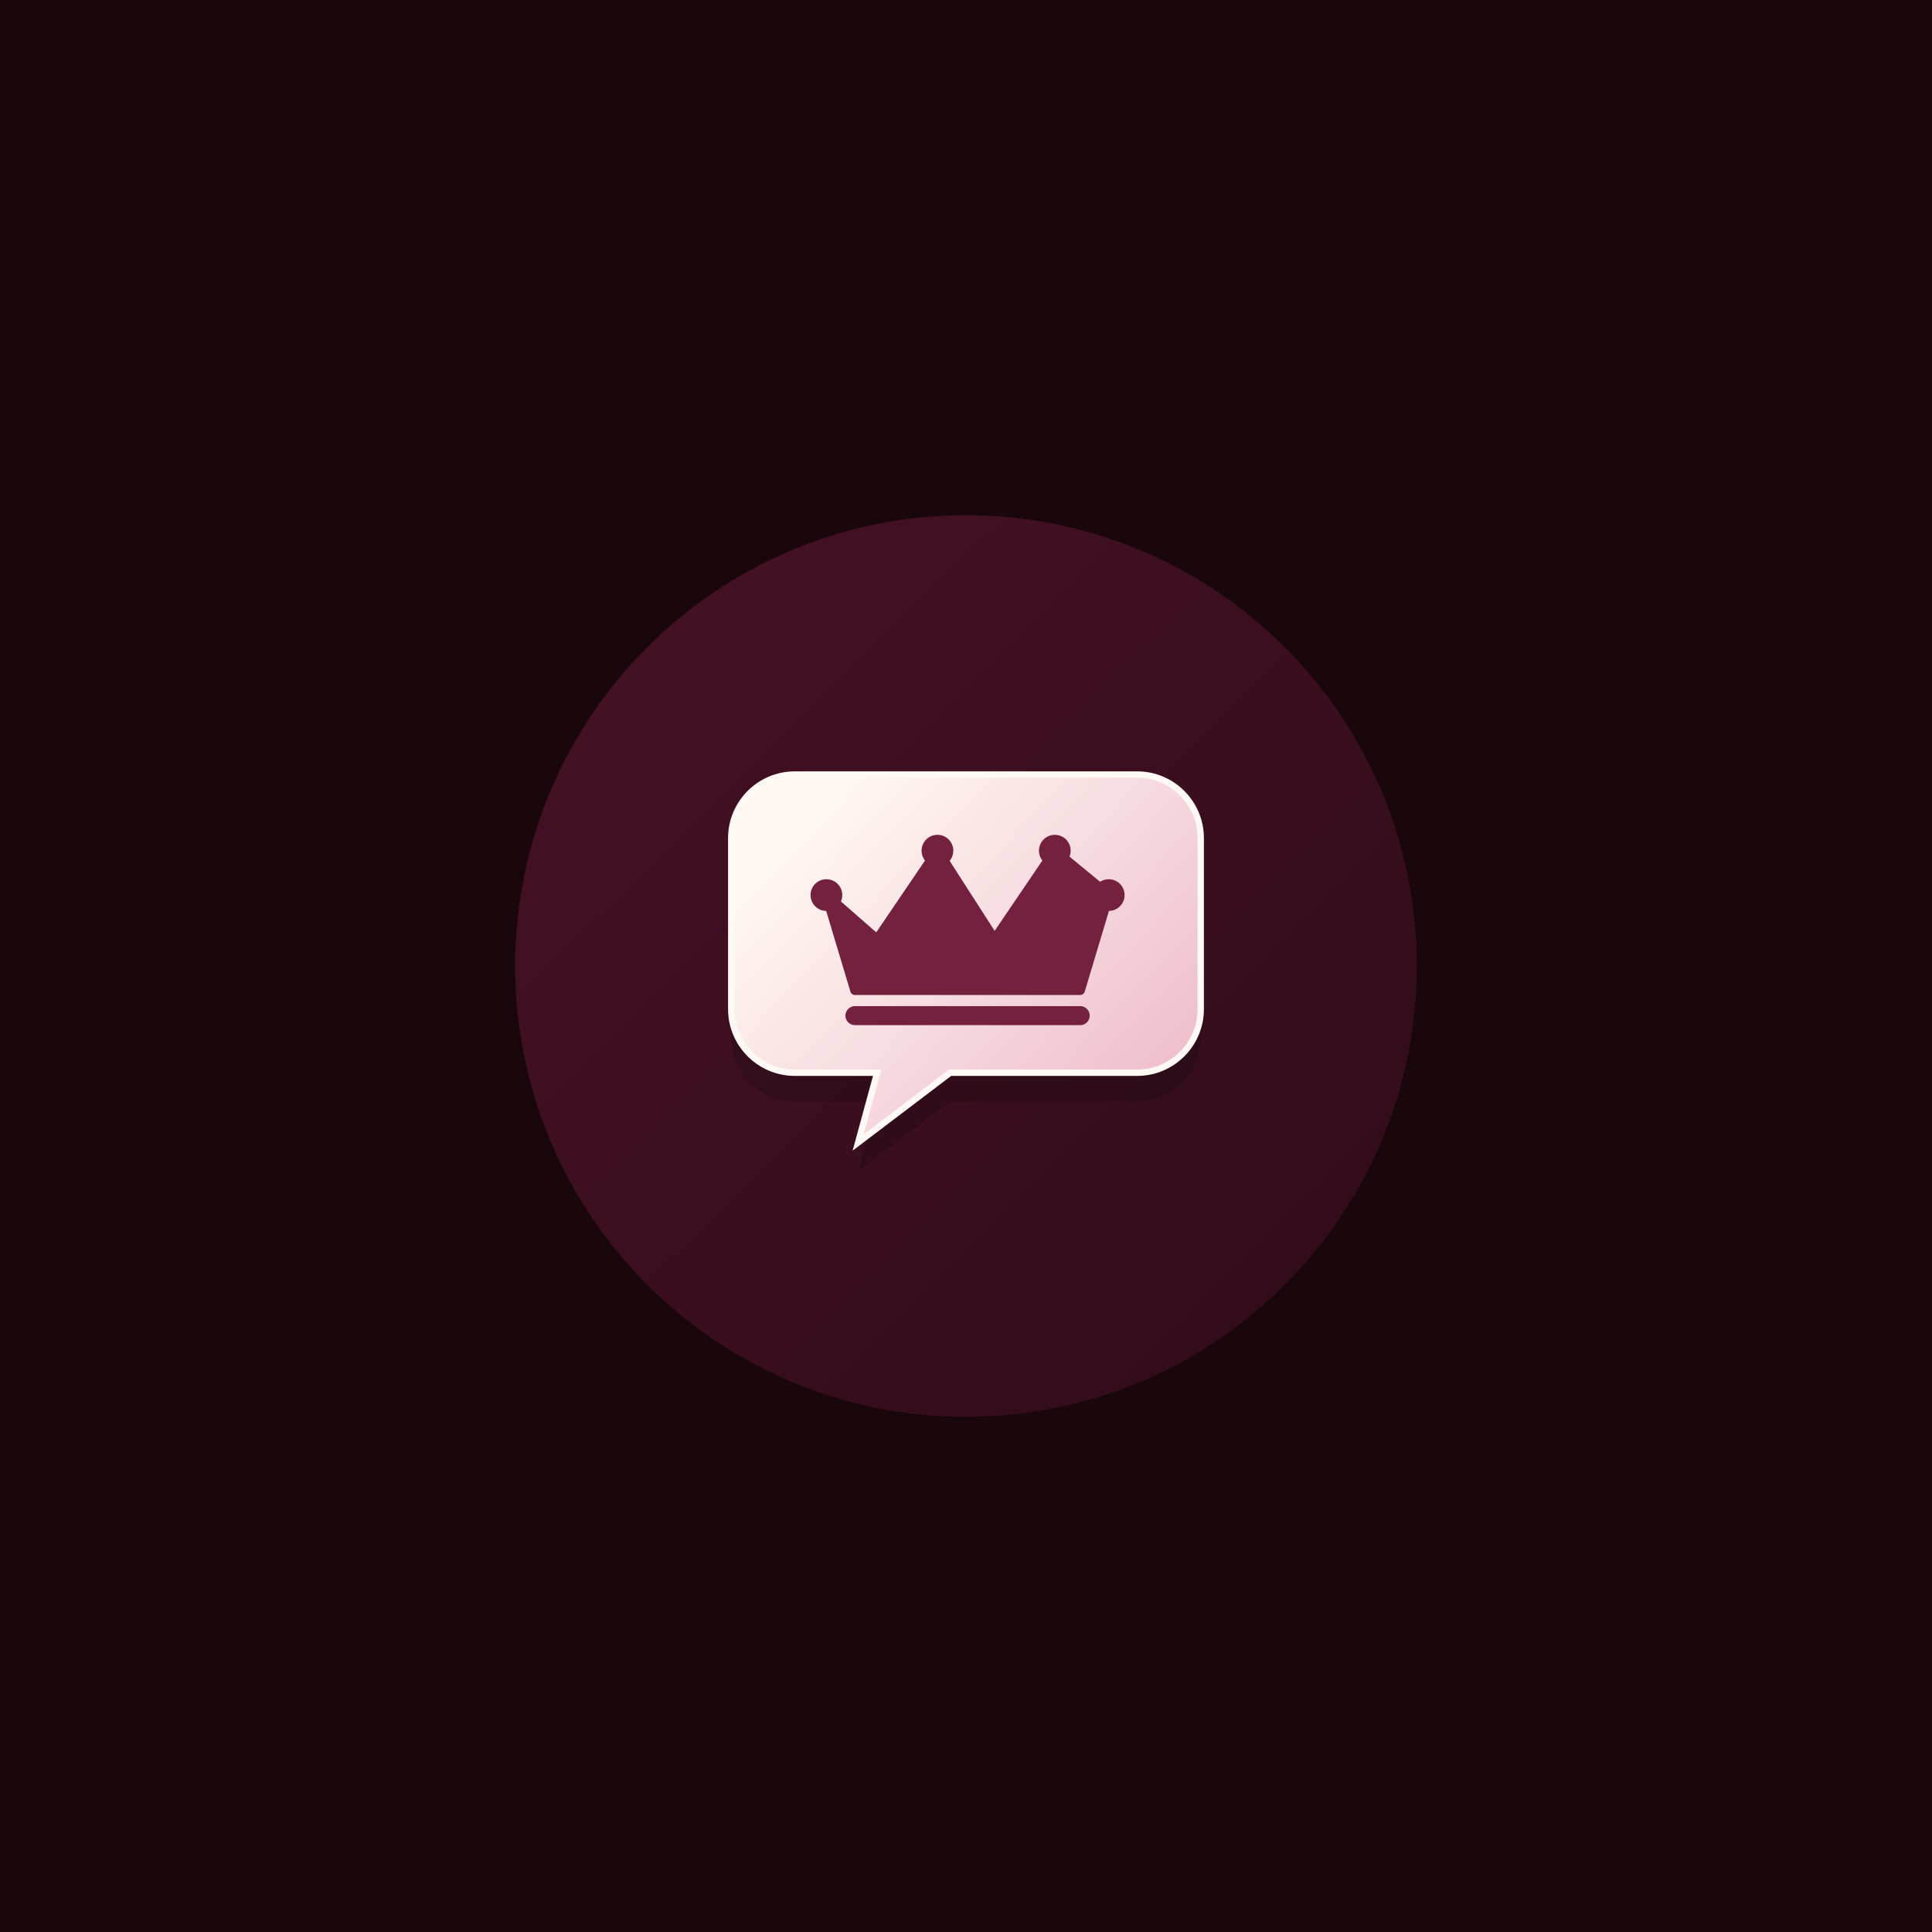
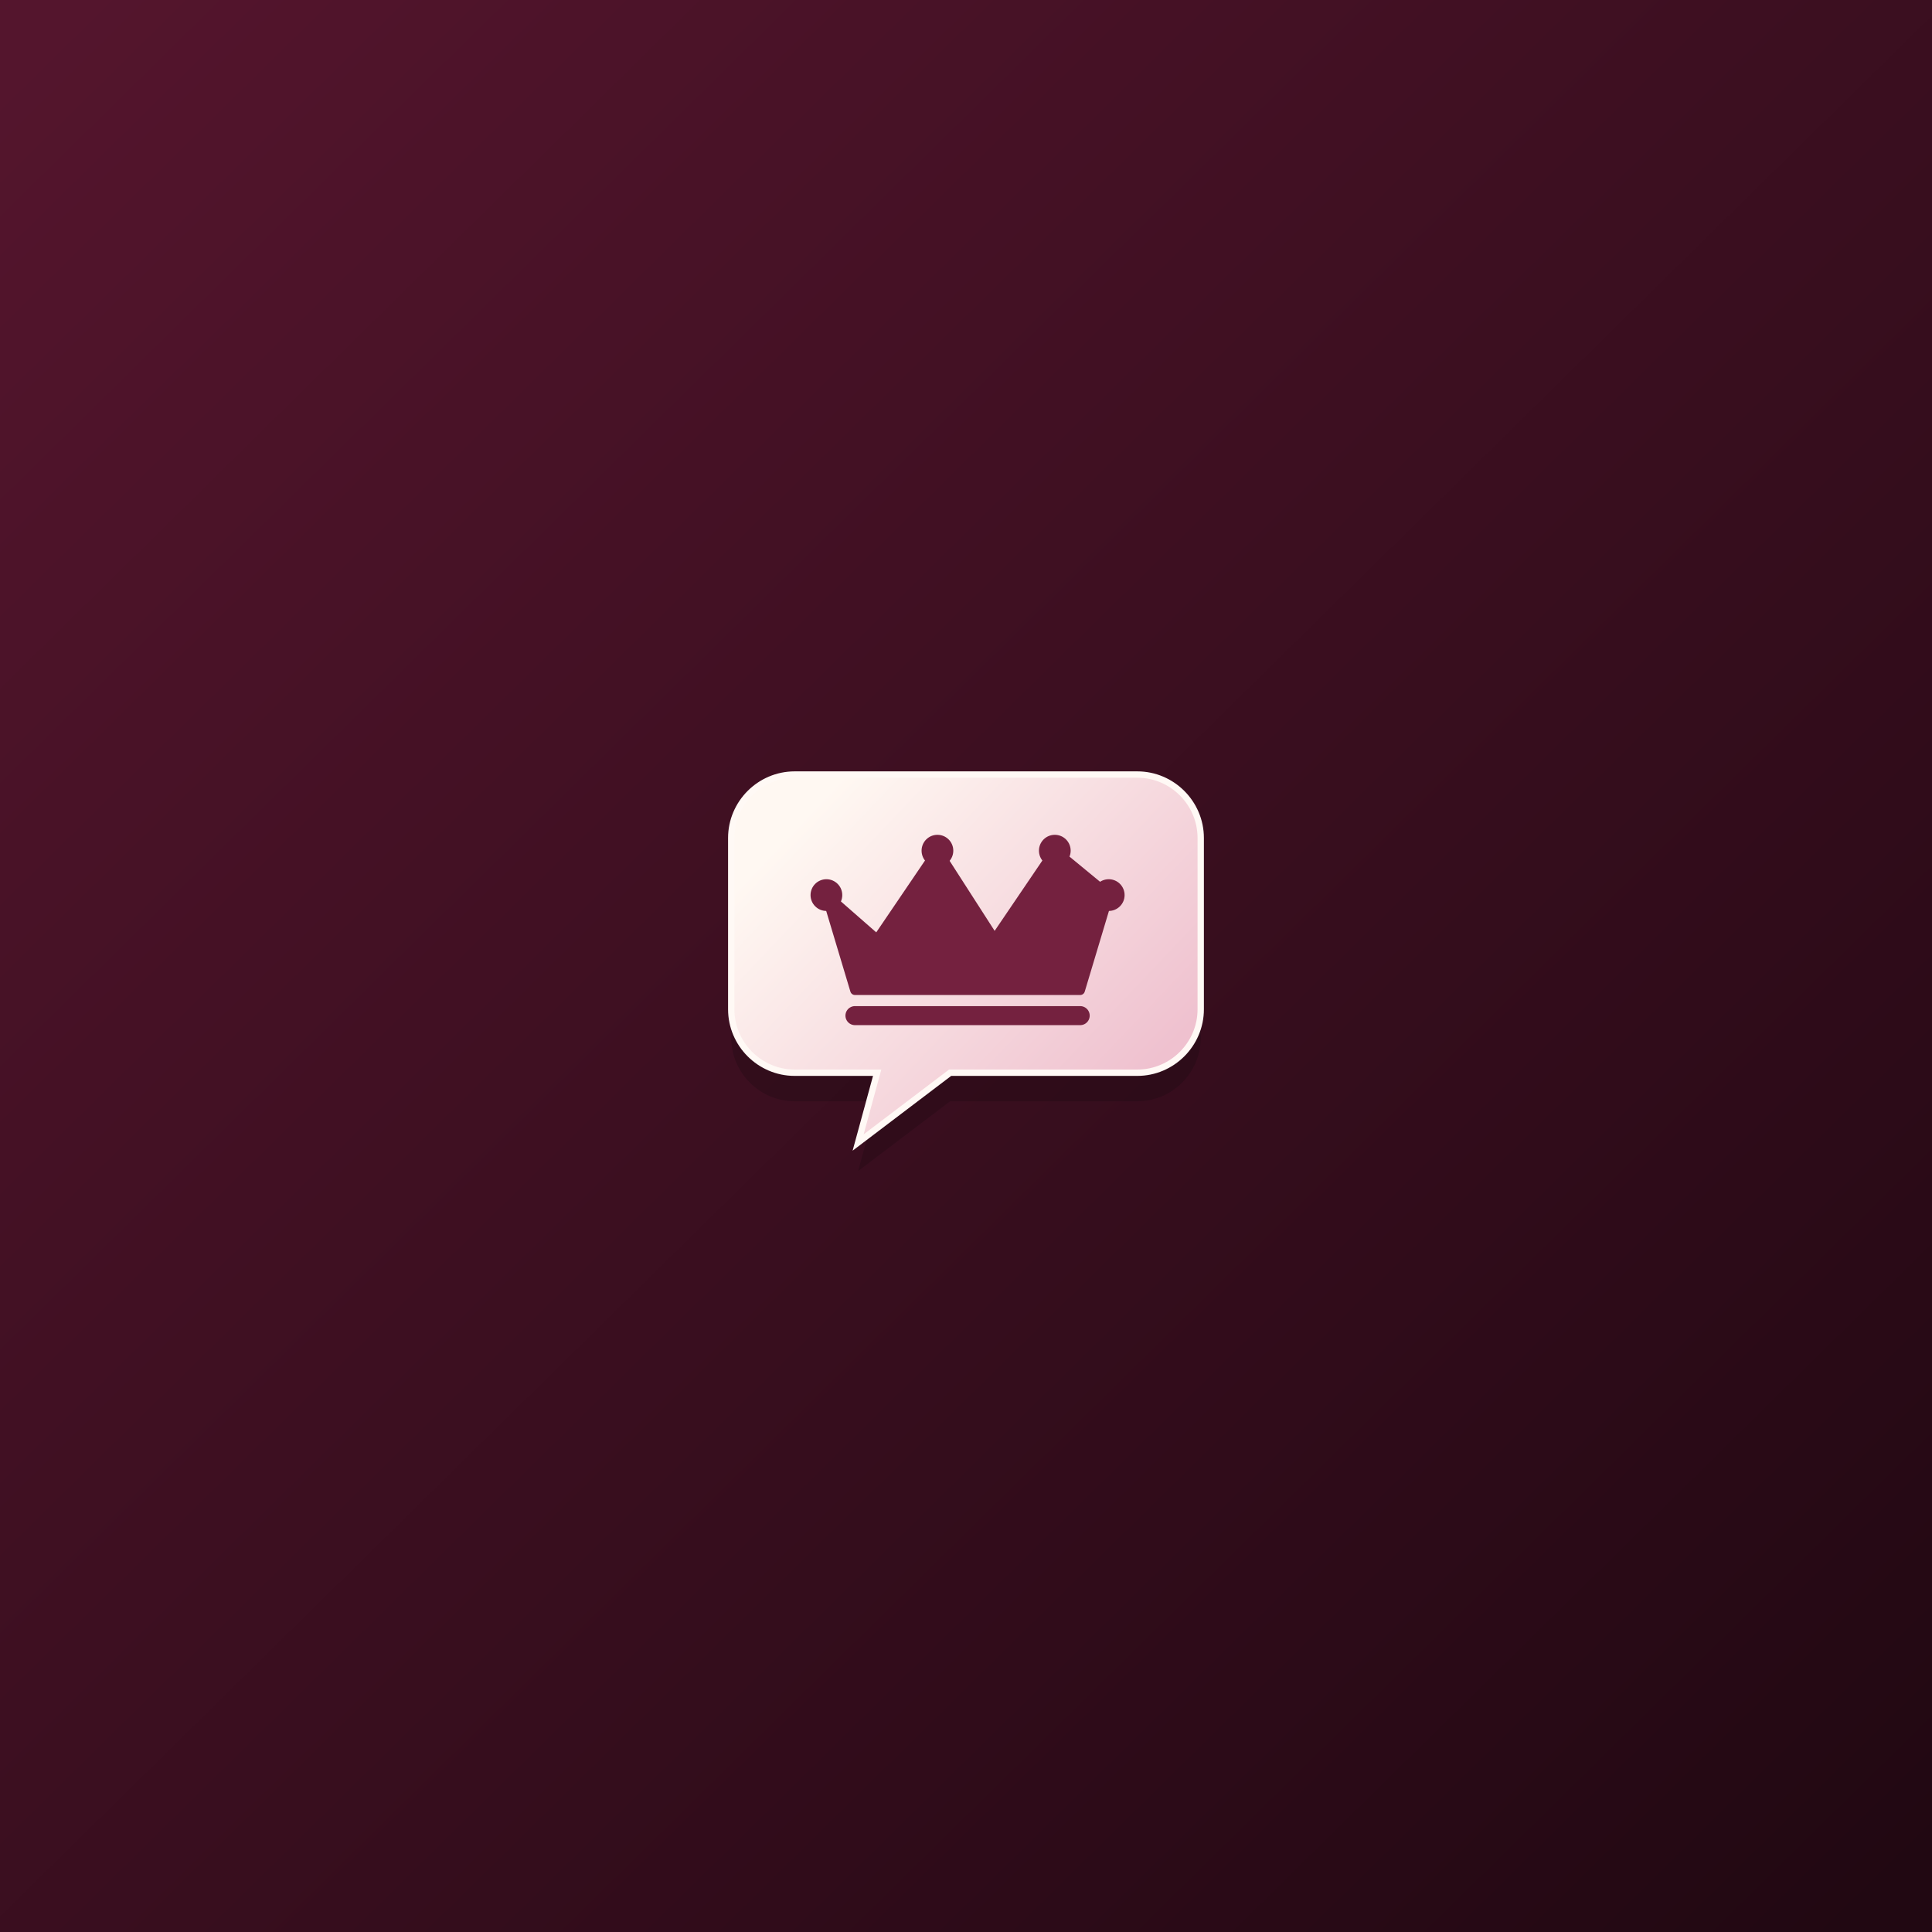
<svg xmlns="http://www.w3.org/2000/svg" width="512" height="512" viewBox="0 0 512 512">
  <defs>
    <linearGradient id="circle-bg" x1="12" y1="8" x2="500" y2="504" gradientUnits="userSpaceOnUse">
      <stop stop-color="#54152D" />
      <stop offset="1" stop-color="#210812" />
    </linearGradient>
    <linearGradient id="crown" x1="48" y1="47" x2="145" y2="139" gradientUnits="userSpaceOnUse">
      <stop stop-color="#FFF8F2" />
      <stop offset="1" stop-color="#EFC1CF" />
    </linearGradient>
  </defs>
-   <rect width="512" height="512" fill="#19070B" />
-   <circle cx="256" cy="256" r="117.333" fill="url(#circle-bg)" stroke="url(#circle-bg)" stroke-width="4.267" />
+   <circle cx="256" cy="256" r="363" fill="url(#circle-bg)" />
  <svg x="152" y="152" width="208" height="208" viewBox="0 0 192 192" overflow="hidden">
    <g transform="translate(21.5 18.9) scale(0.776)">
      <g transform="translate(0 2)">
        <path d="M42 42h108c11 0 20 9 20 20v54c0 11-9 20-20 20H91l-29 22 6-22H42c-11 0-20-9-20-20V62c0-11 9-20 20-20Z" fill="#12060D" opacity=".25" transform="translate(0 4)" />
        <path d="M42 37h108c11 0 20 9 20 20v54c0 11-9 20-20 20H91l-29 22 6-22H42c-11 0-20-9-20-20V57c0-11 9-20 20-20Z" fill="url(#crown)" stroke="#FFF9F5" stroke-width="2" />
        <path d="M52 75 68 89 87 61 105 89 124 61 141 75 132 105H61Z" fill="#74213F" stroke="#74213F" stroke-linejoin="round" stroke-width="3" />
        <path d="M61 113h71" fill="none" stroke="#74213F" stroke-width="6" stroke-linecap="round" />
        <circle cx="52" cy="75" r="5" fill="#74213F" />
        <circle cx="87" cy="61" r="5" fill="#74213F" />
        <circle cx="124" cy="61" r="5" fill="#74213F" />
        <circle cx="141" cy="75" r="5" fill="#74213F" />
      </g>
    </g>
  </svg>
</svg>
